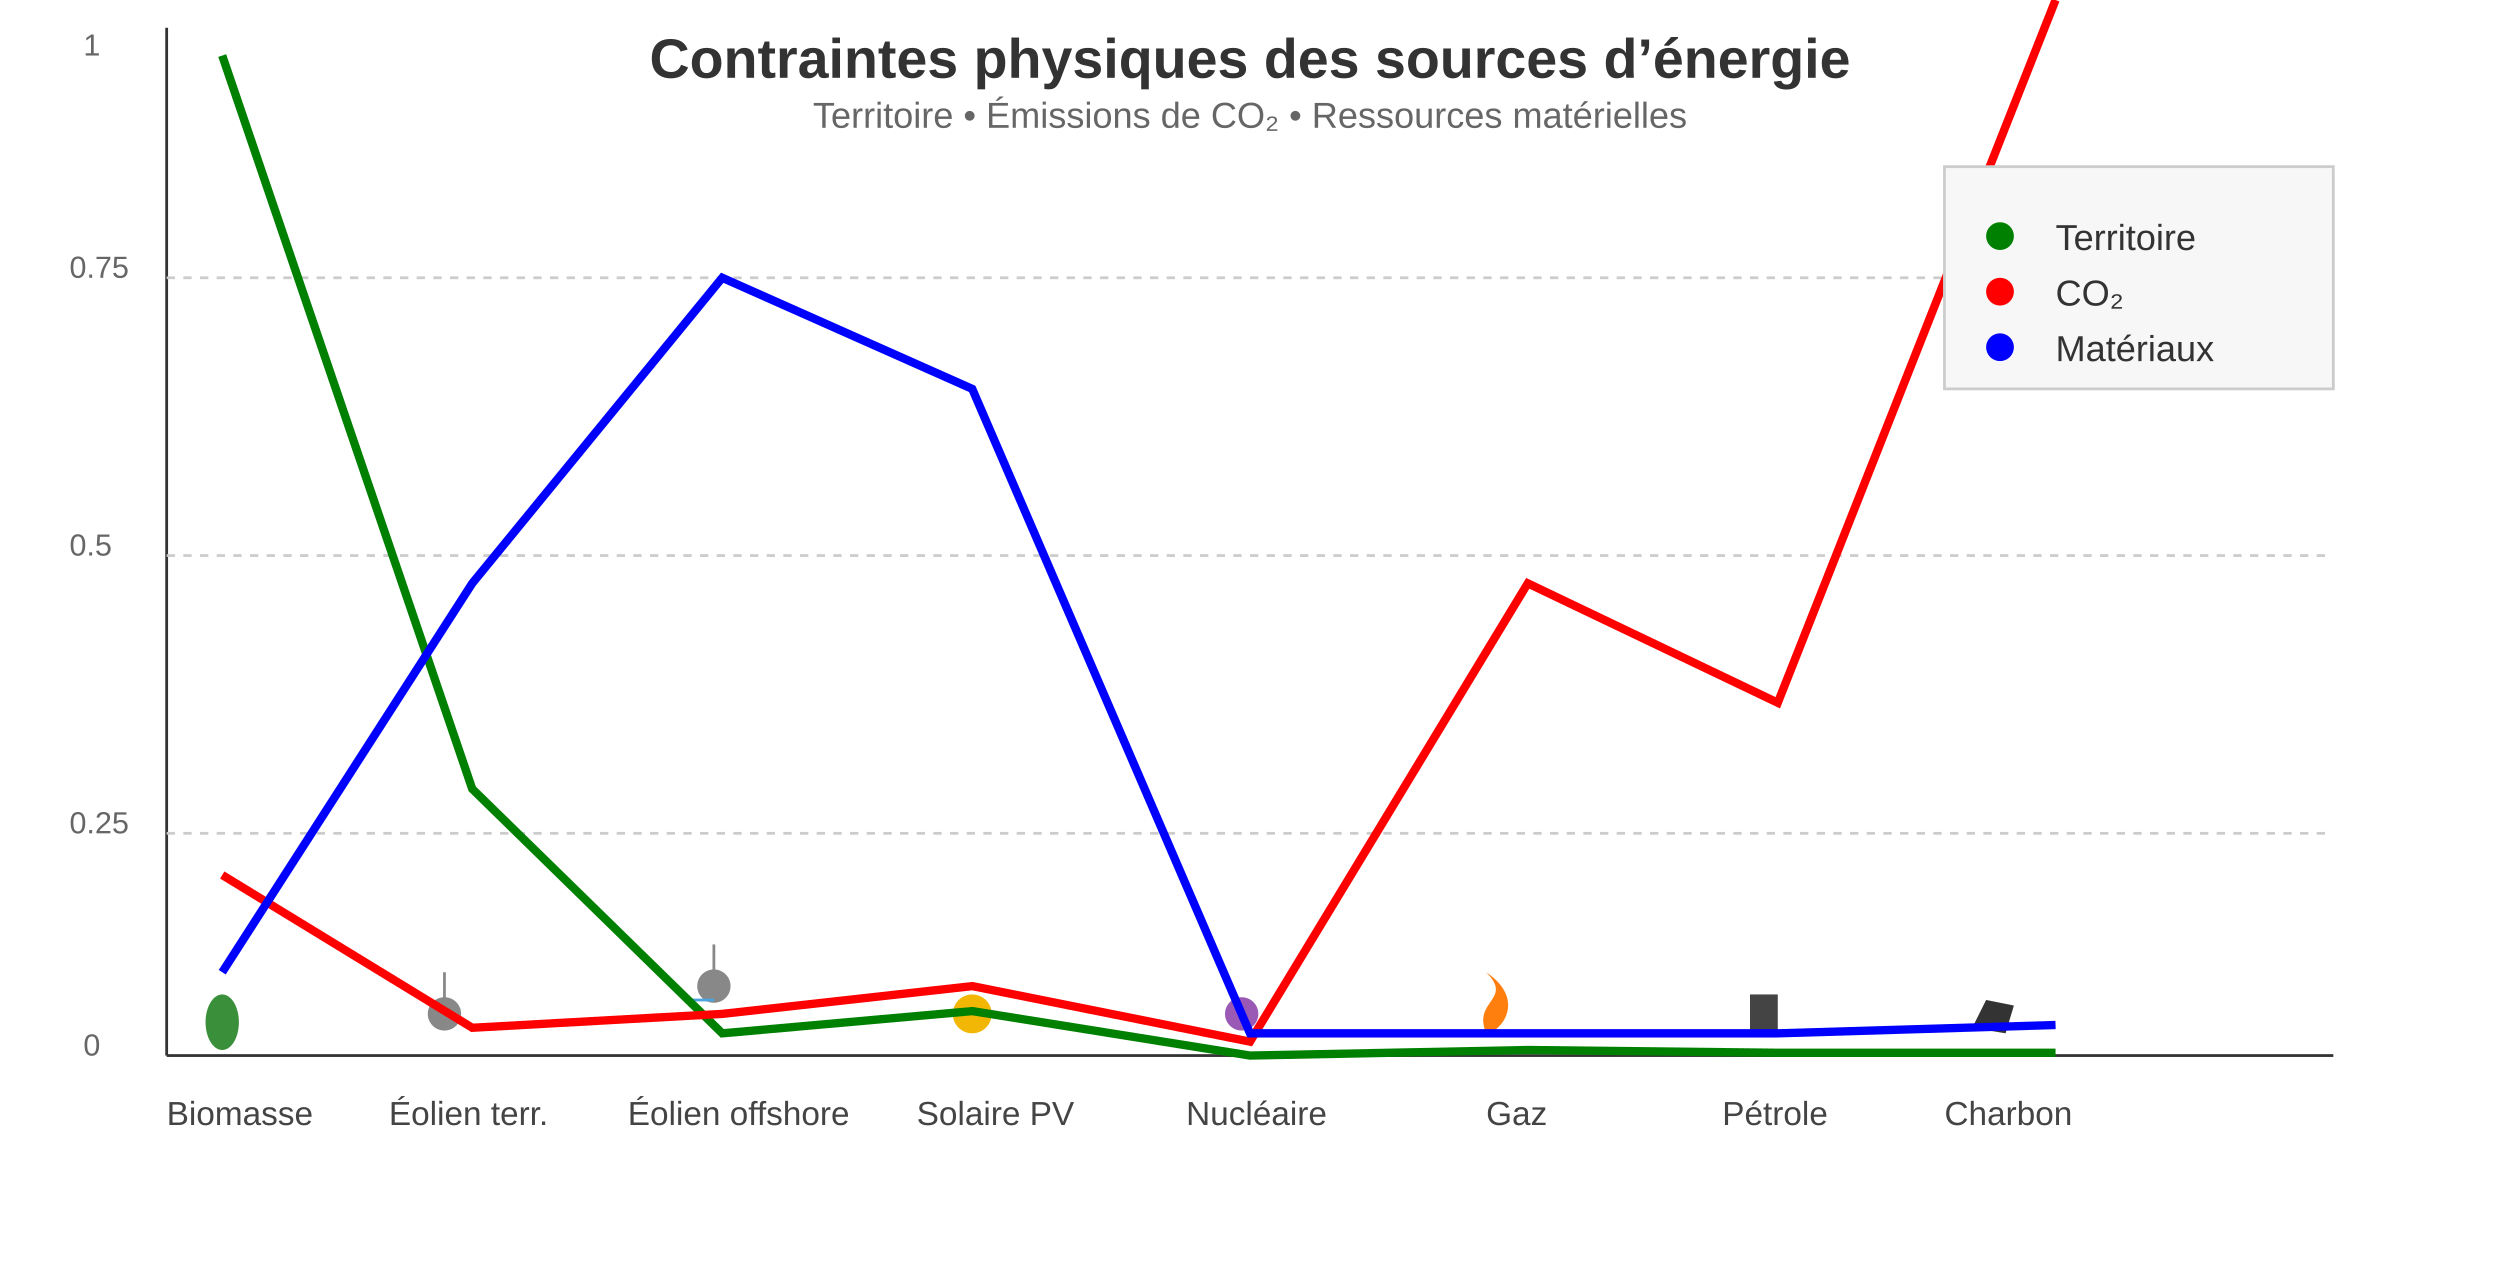
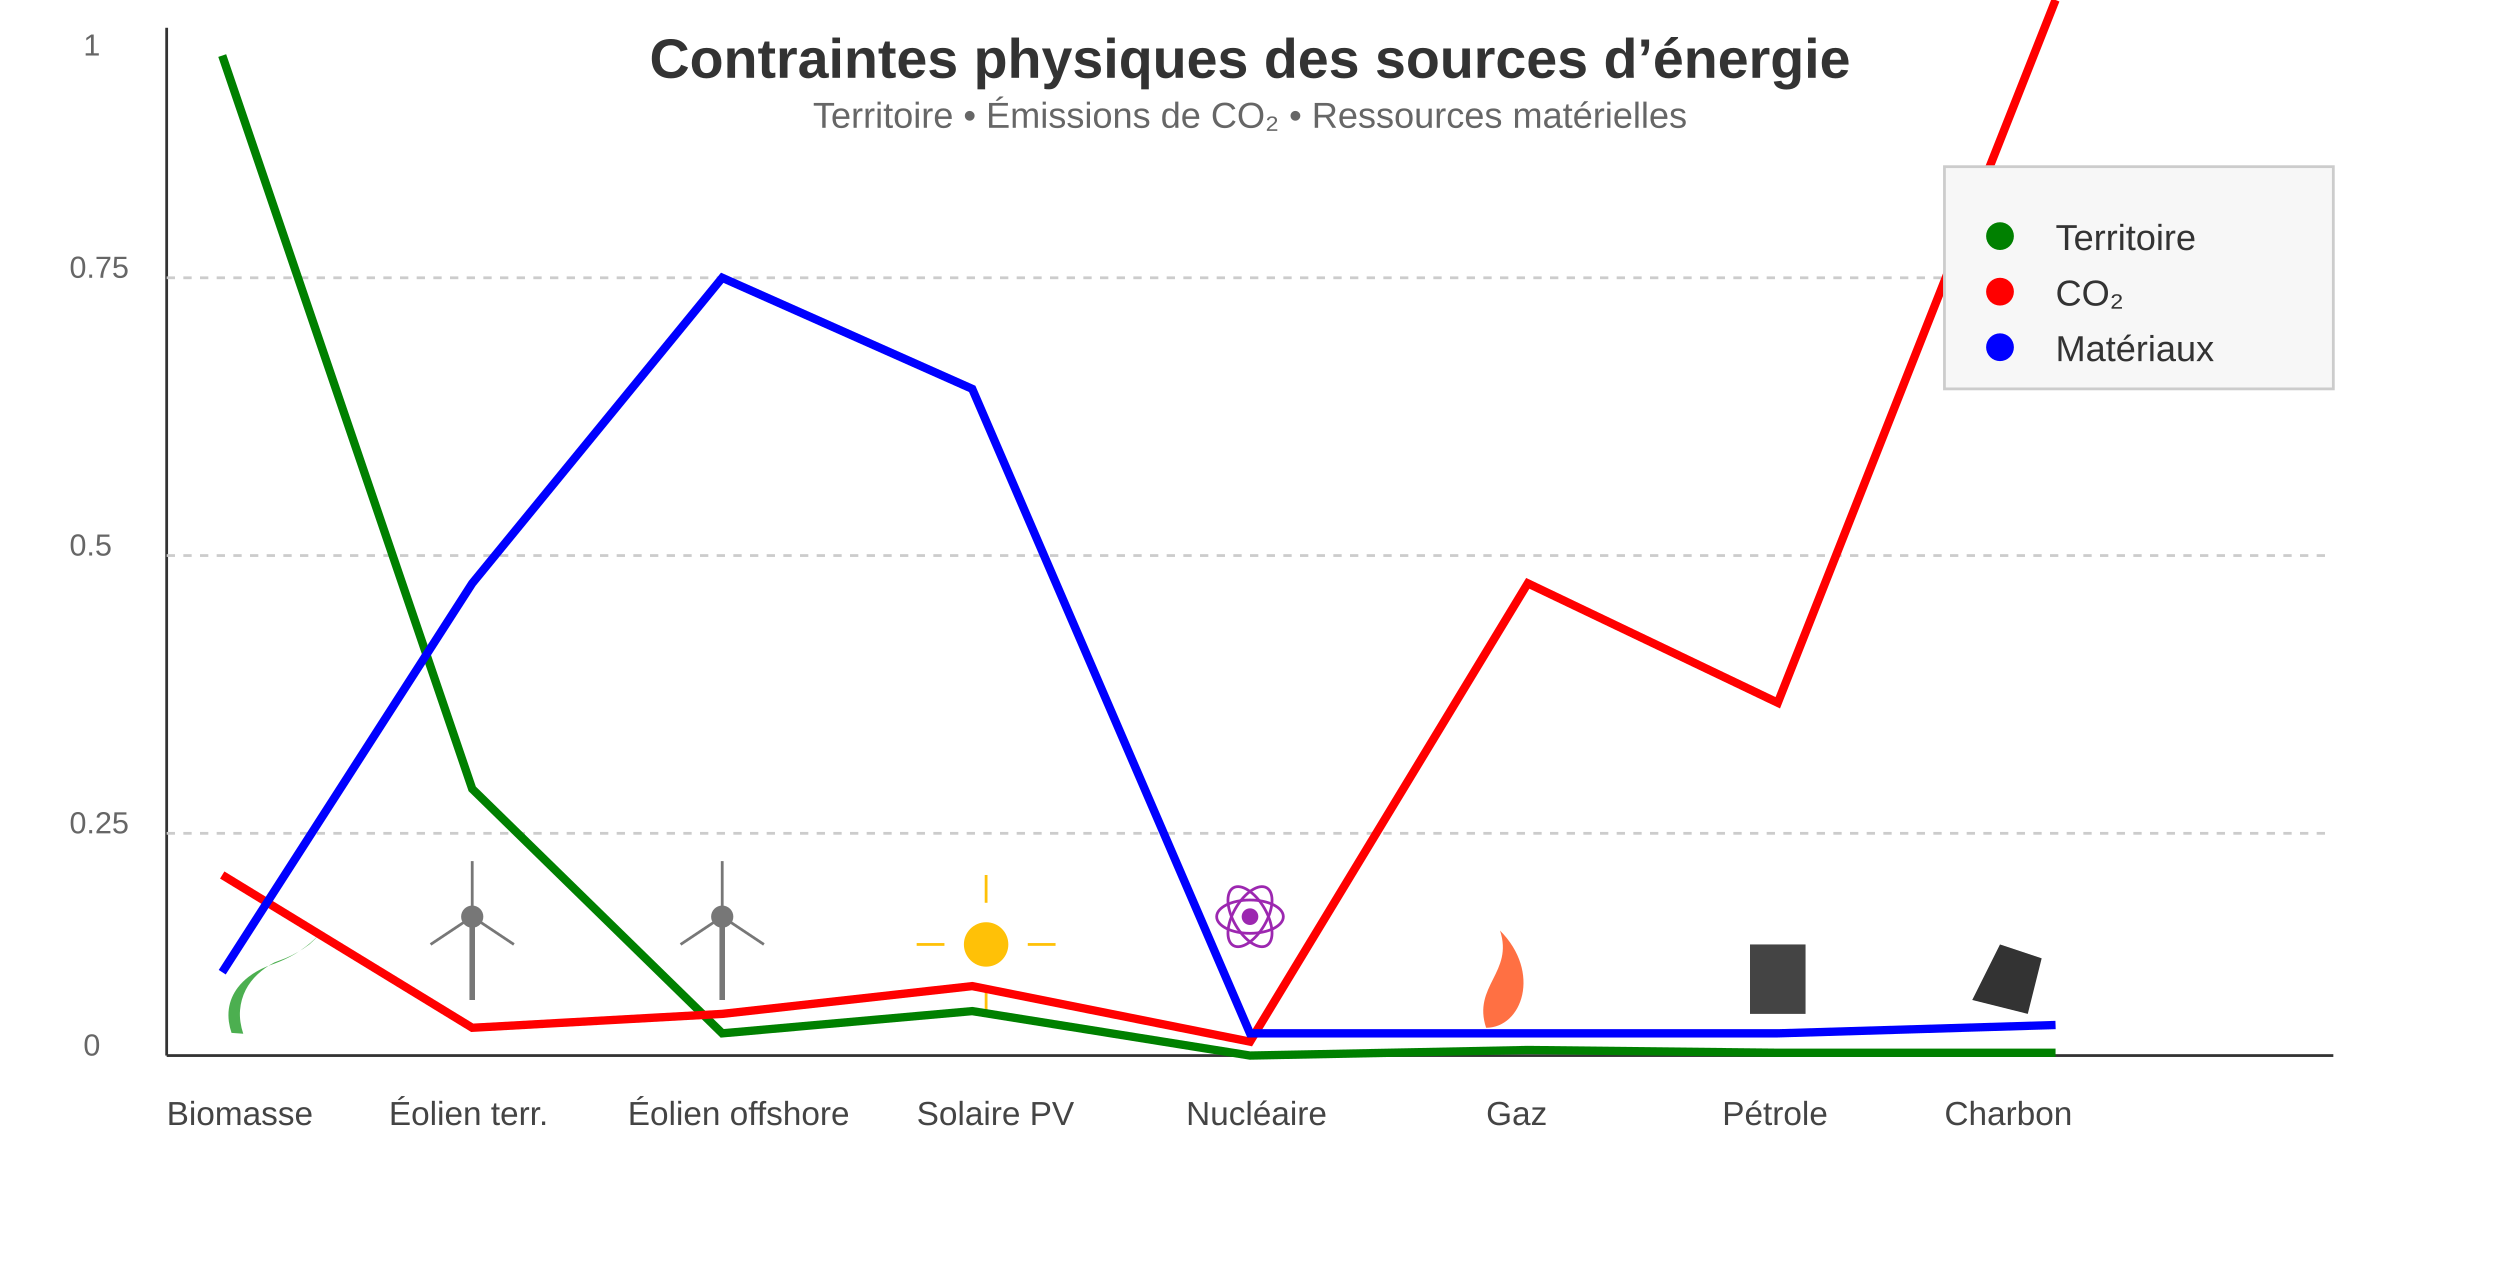
<svg xmlns="http://www.w3.org/2000/svg" width="900" height="460" viewBox="0 0 900 460">
  <style>
.axis { stroke:#333; stroke-width:1; }
.grid { stroke:#ccc; stroke-dasharray:3 3; }
.label { font-family:Arial, sans-serif; font-size:12px; fill:#444; }
.title { font-family:Arial, sans-serif; font-size:20px; font-weight:bold; fill:#333; }
.subtitle { font-family:Arial, sans-serif; font-size:13px; fill:#666; }
.legend { font-family:Arial, sans-serif; font-size:13px; fill:#333; }
.scale { font-family:Arial, sans-serif; font-size:11px; fill:#666; }
</style>
  <text x="450" y="28" text-anchor="middle" class="title">
Contraintes physiques des sources d’énergie
</text>
  <text x="450" y="46" text-anchor="middle" class="subtitle">
Territoire • Émissions de CO₂ • Ressources matérielles
</text>
  <line x1="60" y1="380" x2="840" y2="380" class="axis" />
  <line x1="60" y1="10" x2="60" y2="380" class="axis" />
  <g class="grid">
    <line x1="60" y1="100" x2="840" y2="100" />
    <line x1="60" y1="200" x2="840" y2="200" />
    <line x1="60" y1="300" x2="840" y2="300" />
  </g>
  <g class="scale">
    <text x="30" y="380">0</text>
    <text x="25" y="300">0.25</text>
    <text x="25" y="200">0.5</text>
    <text x="25" y="100">0.75</text>
    <text x="30" y="20">1</text>
  </g>
  <g class="label">
    <text x="60" y="405">Biomasse</text>
    <text x="140" y="405">Éolien terr.</text>
    <text x="226" y="405">Éolien offshore</text>
    <text x="330" y="405">Solaire PV</text>
    <text x="427" y="405">Nucléaire</text>
    <text x="535" y="405">Gaz</text>
    <text x="620" y="405">Pétrole</text>
    <text x="700" y="405">Charbon</text>
  </g>
-   <ellipse cx="80" cy="368" rx="6" ry="10" fill="#3a8f3a" />
-   <circle cx="160" cy="365" r="6" fill="#888" />
-   <line x1="160" y1="365" x2="160" y2="350" stroke="#888" />
-   <circle cx="257" cy="355" r="6" fill="#888" />
-   <line x1="257" y1="355" x2="257" y2="340" stroke="#888" />
-   <line x1="247" y1="360" x2="257" y2="360" stroke="#4aa3df" />
-   <circle cx="350" cy="365" r="7" fill="#f2b705" />
-   <circle cx="447" cy="365" r="6" fill="#9b59b6" />
-   <path d="M535 372 C530 360 545 360 535 350 C550 360 540 372 535 372" fill="#ff7f0e" />
-   <rect x="630" y="358" width="10" height="14" fill="#444" />
-   <polygon points="710,370 715,360 725,362 722,372" fill="#333" />
+   <g transform="translate(65,330) scale(0.06)">
+     <path fill="#4CAF50" d="M305.8,697.3c-7.3-21.8-12.8-44.2-15.9-67   c-3.3-25.4-3.6-51-0.3-76.4c3.2-23.4,9.4-46.3,18.6-68.1   c9.5-22.4,22-43.3,36.8-62.5c18.1-23.3,39.3-43.9,62.6-62   c32.1-24.8,67.7-44.6,105-60.4c16.9-7.1,34.2-12.9,51.4-19.3   c21.9-8.1,43.5-17.2,64.7-27.2c31.5-14.8,61.9-32.1,90.6-51.8   c40.1-27.5,78.6-58.8,110.9-95.3   c-16.3,21.1-35.6,40.1-55.5,57.7   c-44.4,34.2-93.3,62.3-144.9,84.1   c-21.9,9.2-44.5,16.5-66.7,25.2   c-36.6,19.3-71.2,43.6-101.3,72   c-28.1,26.5-52.9,58-70.5,92.4   c-19.5,38.3-30.7,78.6-34.3,121.4   c-4,47.7,4,97,19.2,142.3z" />
+   </g>
+   <line x1="170" y1="360" x2="170" y2="330" stroke="#777" stroke-width="2" />
+   <circle cx="170" cy="330" r="4" fill="#777" />
+   <line x1="170" y1="330" x2="185" y2="340" stroke="#777" />
+   <line x1="170" y1="330" x2="155" y2="340" stroke="#777" />
+   <line x1="170" y1="330" x2="170" y2="310" stroke="#777" />
+   <line x1="260" y1="360" x2="260" y2="330" stroke="#777" stroke-width="2" />
+   <circle cx="260" cy="330" r="4" fill="#777" />
+   <line x1="260" y1="330" x2="275" y2="340" stroke="#777" />
+   <line x1="260" y1="330" x2="245" y2="340" stroke="#777" />
+   <line x1="260" y1="330" x2="260" y2="310" stroke="#777" />
+   <circle cx="355" cy="340" r="8" fill="#FFC107" />
+   <line x1="355" y1="315" x2="355" y2="325" stroke="#FFC107" />
+   <line x1="355" y1="355" x2="355" y2="365" stroke="#FFC107" />
+   <line x1="340" y1="340" x2="330" y2="340" stroke="#FFC107" />
+   <line x1="370" y1="340" x2="380" y2="340" stroke="#FFC107" />
+   <circle cx="450" cy="330" r="3" fill="#9C27B0" />
+   <ellipse cx="450" cy="330" rx="12" ry="6" stroke="#9C27B0" fill="none" />
+   <ellipse cx="450" cy="330" rx="12" ry="6" stroke="#9C27B0" fill="none" transform="rotate(60 450 330)" />
+   <ellipse cx="450" cy="330" rx="12" ry="6" stroke="#9C27B0" fill="none" transform="rotate(-60 450 330)" />
+   <path d="M535 370 C530 355 545 350 540 335 C555 350 548 370 535 370 Z" fill="#FF7043" />
+   <rect x="630" y="340" width="20" height="25" fill="#444" />
+   <line x1="630" y1="350" x2="630" y2="350" stroke="#666" />
+   <polygon points="710,360 720,340 735,345 730,365" fill="#333" />
  <polyline fill="none" stroke="green" stroke-width="3" points=" 80,20 170,284 260,372 350,364 450,380 550,378 640,379 740,379 " />
  <polyline fill="none" stroke="red" stroke-width="3" points=" 80,315 170,370 260,365 350,355 450,375 550,210 640,253 740,0 " />
  <polyline fill="none" stroke="blue" stroke-width="3" points=" 80,350 170,210 260,100 350,140 450,372 550,372 640,372 740,369 " />
  <rect x="700" y="60" width="140" height="80" fill="#f7f7f7" stroke="#ccc" />
  <circle cx="720" cy="85" r="5" fill="green" />
  <text x="740" y="90" class="legend">Territoire</text>
  <circle cx="720" cy="105" r="5" fill="red" />
  <text x="740" y="110" class="legend">CO₂</text>
  <circle cx="720" cy="125" r="5" fill="blue" />
  <text x="740" y="130" class="legend">Matériaux</text>
</svg>
